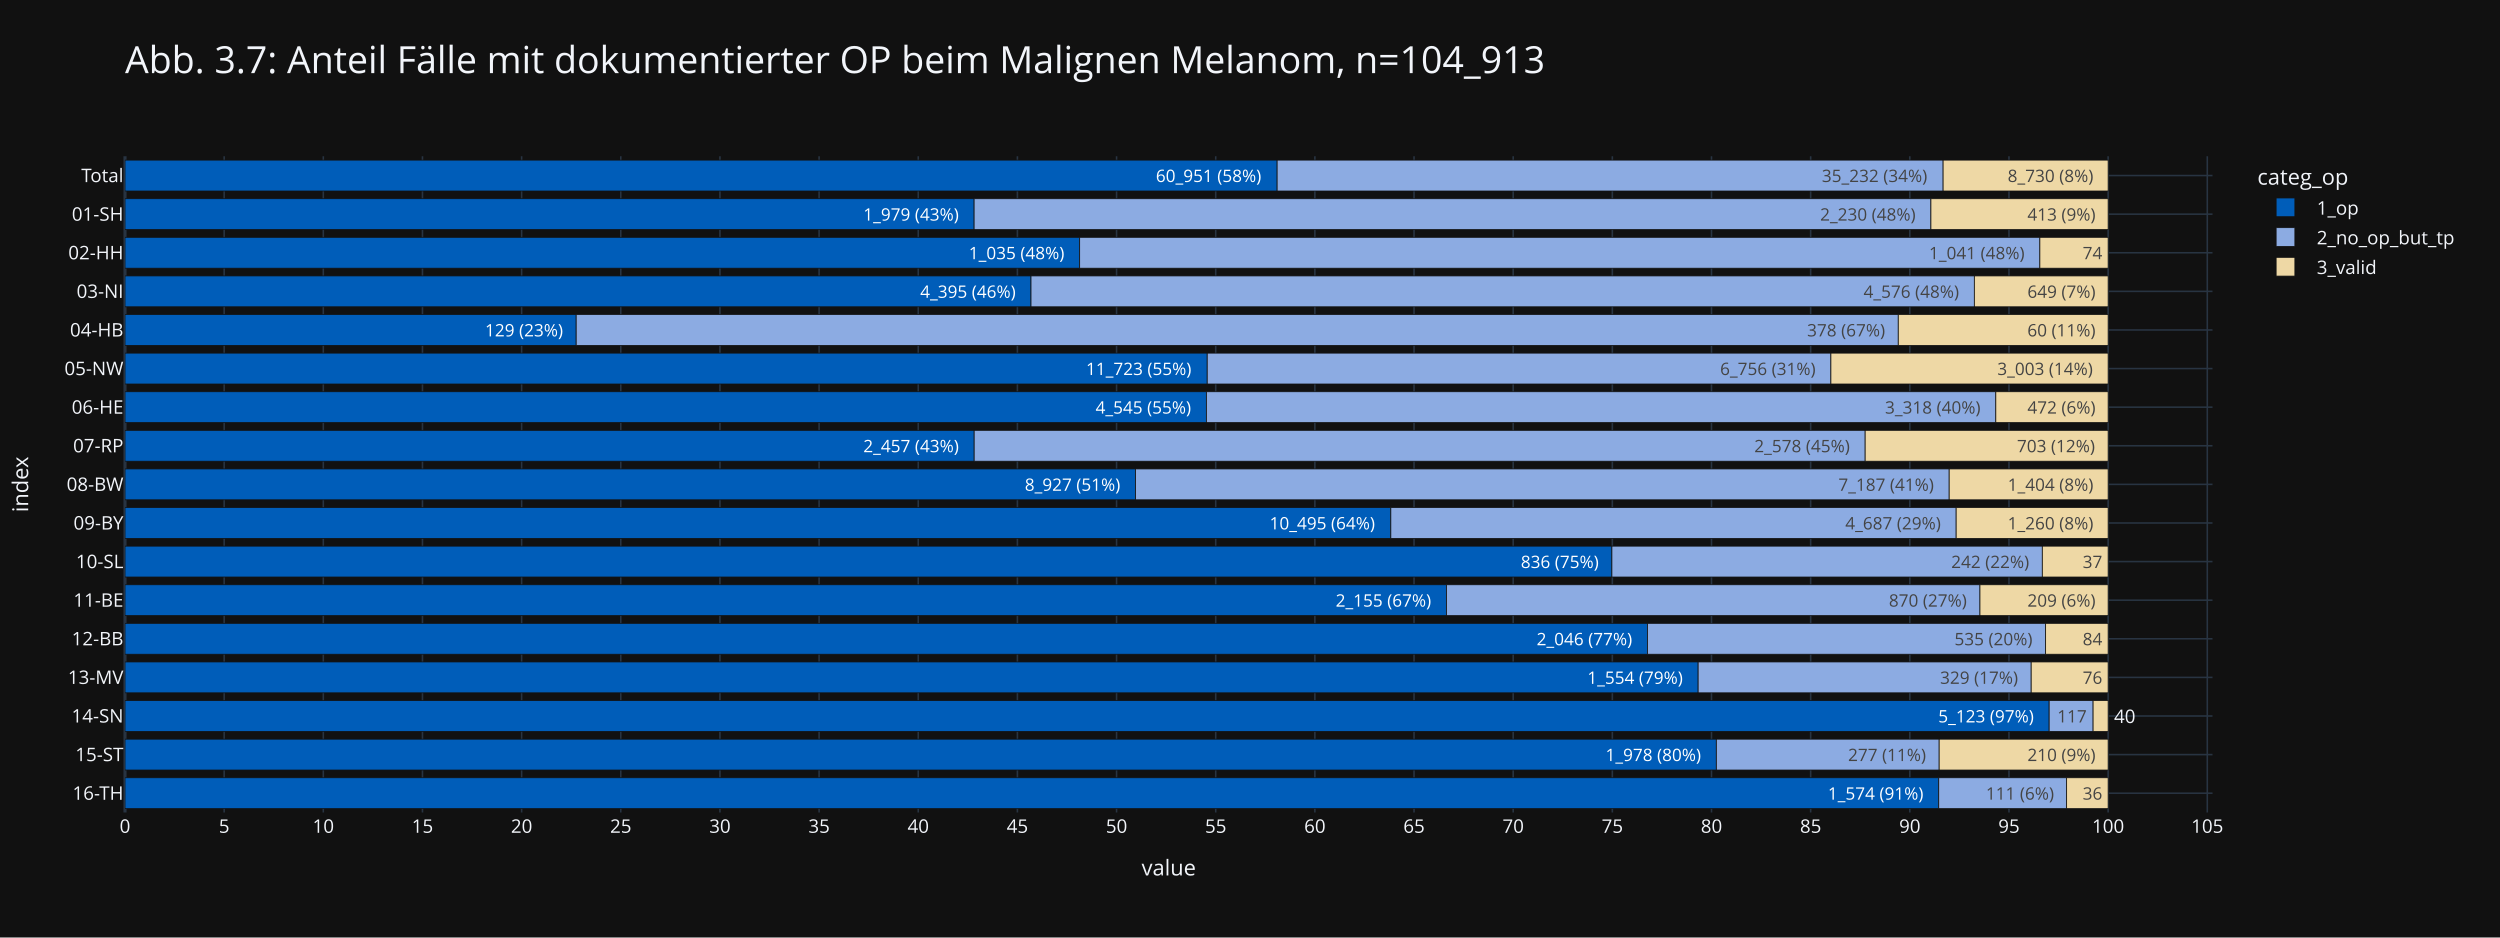
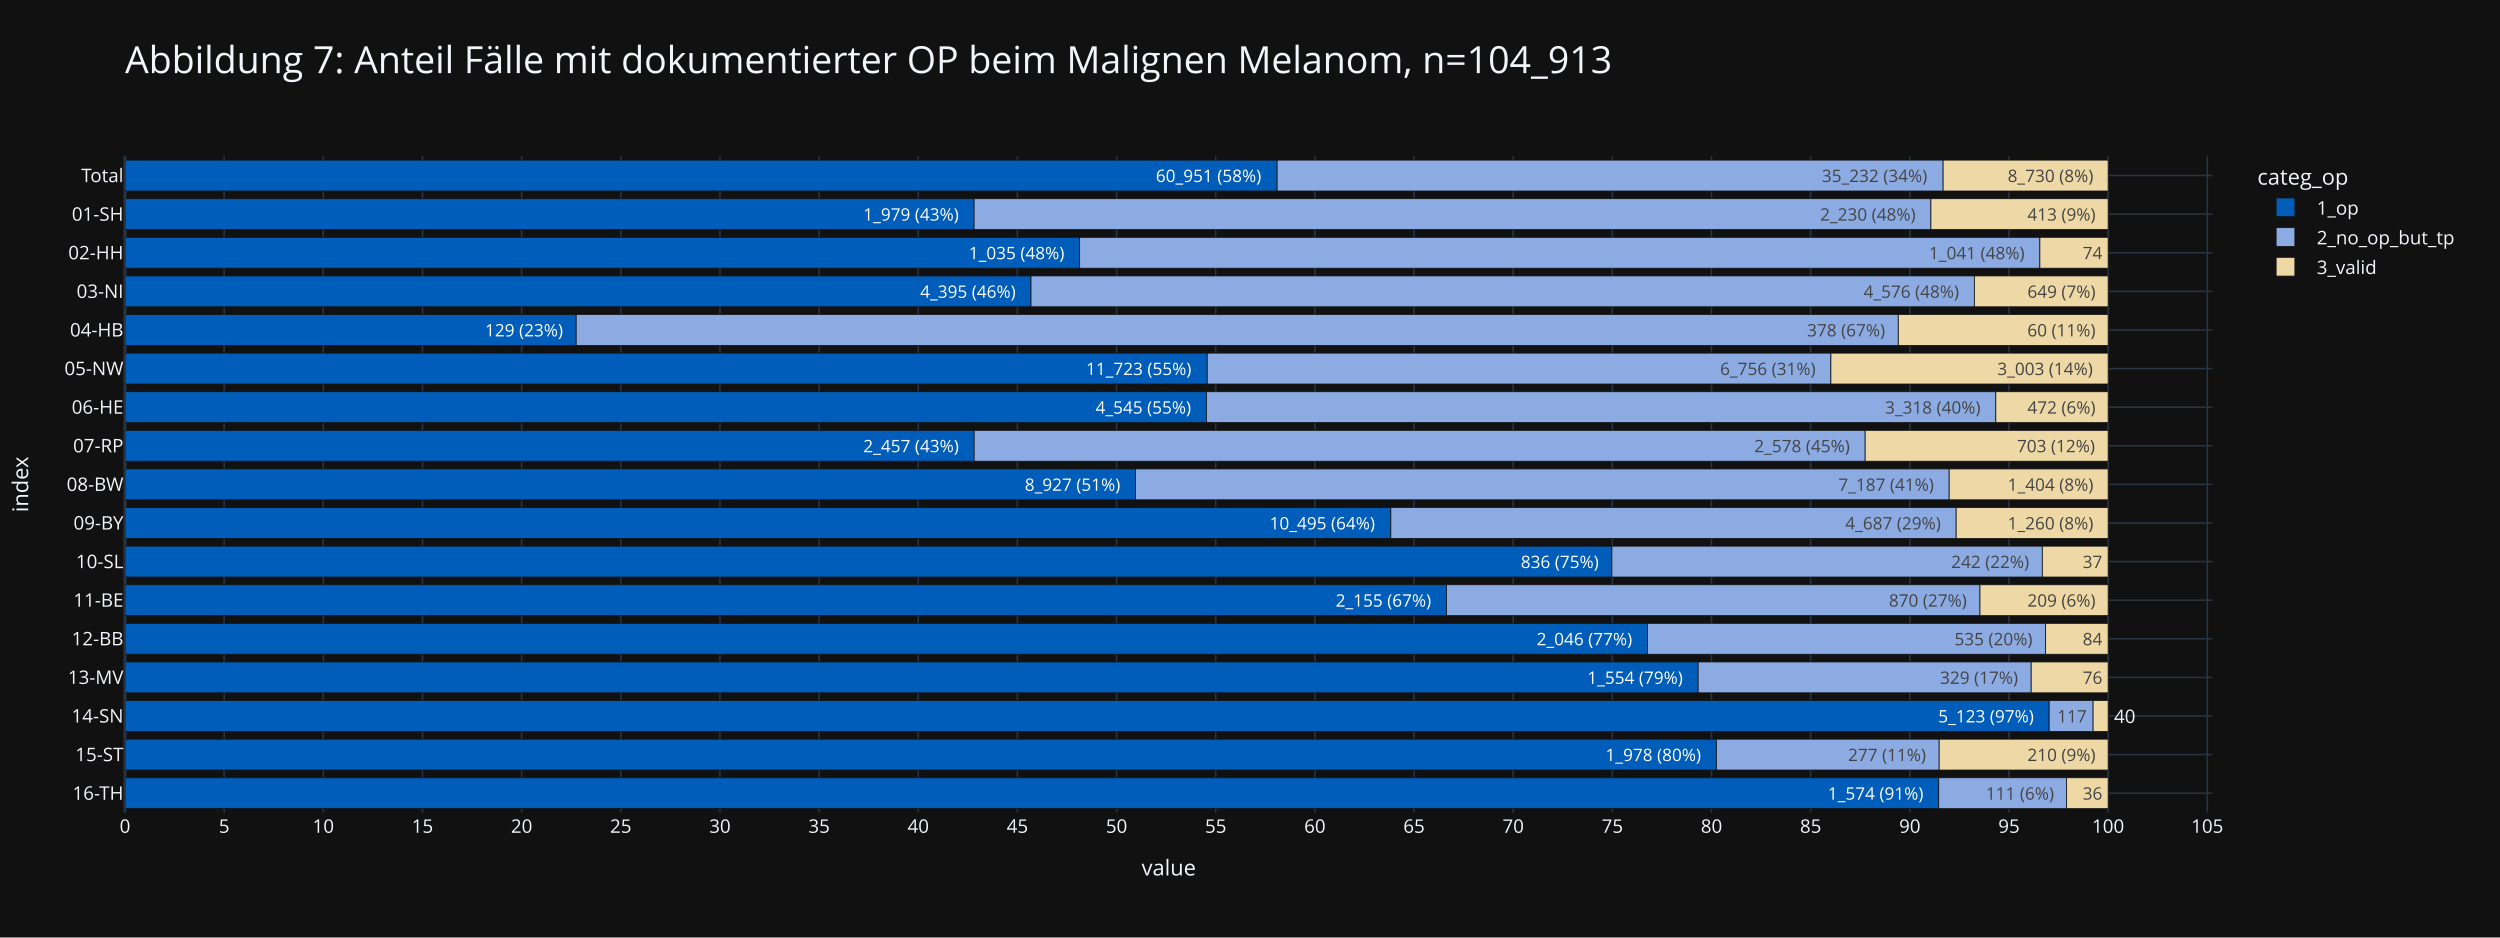
<svg xmlns="http://www.w3.org/2000/svg" class="main-svg" width="1600" height="600" style="" viewBox="0 0 1600 600">
  <rect x="0" y="0" width="1600" height="600" style="fill: rgb(17, 17, 17); fill-opacity: 1;" />
-   <defs id="defs-a1219b">
+   <defs id="defs-f2bc74">
    <g class="clips">
-       <clipPath id="clipa1219bxyplot" class="plotclip">
+       <clipPath id="clipf2bc74xyplot" class="plotclip">
        <rect width="1336" height="420" />
      </clipPath>
-       <clipPath class="axesclip" id="clipa1219bx">
+       <clipPath class="axesclip" id="clipf2bc74x">
        <rect x="80" y="0" width="1336" height="600" />
      </clipPath>
-       <clipPath class="axesclip" id="clipa1219by">
+       <clipPath class="axesclip" id="clipf2bc74y">
        <rect x="0" y="100" width="1600" height="420" />
      </clipPath>
-       <clipPath class="axesclip" id="clipa1219bxy">
+       <clipPath class="axesclip" id="clipf2bc74xy">
        <rect x="80" y="100" width="1336" height="420" />
      </clipPath>
    </g>
    <g class="gradients" />
    <g class="patterns" />
  </defs>
  <g class="bglayer" />
  <g class="layer-below">
    <g class="imagelayer" />
    <g class="shapelayer" />
  </g>
  <g class="cartesianlayer">
    <g class="subplot xy">
      <g class="layer-subplot">
        <g class="shapelayer" />
        <g class="imagelayer" />
      </g>
      <g class="minor-gridlayer">
        <g class="x" />
        <g class="y" />
      </g>
      <g class="gridlayer">
        <g class="x">
          <path class="xgrid crisp" transform="translate(143.46,0)" d="M0,100v420" style="stroke: rgb(40, 52, 66); stroke-opacity: 1; stroke-width: 1px;" />
          <path class="xgrid crisp" transform="translate(206.92,0)" d="M0,100v420" style="stroke: rgb(40, 52, 66); stroke-opacity: 1; stroke-width: 1px;" />
          <path class="xgrid crisp" transform="translate(270.38,0)" d="M0,100v420" style="stroke: rgb(40, 52, 66); stroke-opacity: 1; stroke-width: 1px;" />
          <path class="xgrid crisp" transform="translate(333.84,0)" d="M0,100v420" style="stroke: rgb(40, 52, 66); stroke-opacity: 1; stroke-width: 1px;" />
          <path class="xgrid crisp" transform="translate(397.3,0)" d="M0,100v420" style="stroke: rgb(40, 52, 66); stroke-opacity: 1; stroke-width: 1px;" />
          <path class="xgrid crisp" transform="translate(460.76,0)" d="M0,100v420" style="stroke: rgb(40, 52, 66); stroke-opacity: 1; stroke-width: 1px;" />
          <path class="xgrid crisp" transform="translate(524.22,0)" d="M0,100v420" style="stroke: rgb(40, 52, 66); stroke-opacity: 1; stroke-width: 1px;" />
          <path class="xgrid crisp" transform="translate(587.68,0)" d="M0,100v420" style="stroke: rgb(40, 52, 66); stroke-opacity: 1; stroke-width: 1px;" />
          <path class="xgrid crisp" transform="translate(651.14,0)" d="M0,100v420" style="stroke: rgb(40, 52, 66); stroke-opacity: 1; stroke-width: 1px;" />
          <path class="xgrid crisp" transform="translate(714.6,0)" d="M0,100v420" style="stroke: rgb(40, 52, 66); stroke-opacity: 1; stroke-width: 1px;" />
          <path class="xgrid crisp" transform="translate(778.06,0)" d="M0,100v420" style="stroke: rgb(40, 52, 66); stroke-opacity: 1; stroke-width: 1px;" />
          <path class="xgrid crisp" transform="translate(841.52,0)" d="M0,100v420" style="stroke: rgb(40, 52, 66); stroke-opacity: 1; stroke-width: 1px;" />
          <path class="xgrid crisp" transform="translate(904.98,0)" d="M0,100v420" style="stroke: rgb(40, 52, 66); stroke-opacity: 1; stroke-width: 1px;" />
          <path class="xgrid crisp" transform="translate(968.44,0)" d="M0,100v420" style="stroke: rgb(40, 52, 66); stroke-opacity: 1; stroke-width: 1px;" />
          <path class="xgrid crisp" transform="translate(1031.9,0)" d="M0,100v420" style="stroke: rgb(40, 52, 66); stroke-opacity: 1; stroke-width: 1px;" />
          <path class="xgrid crisp" transform="translate(1095.36,0)" d="M0,100v420" style="stroke: rgb(40, 52, 66); stroke-opacity: 1; stroke-width: 1px;" />
          <path class="xgrid crisp" transform="translate(1158.82,0)" d="M0,100v420" style="stroke: rgb(40, 52, 66); stroke-opacity: 1; stroke-width: 1px;" />
          <path class="xgrid crisp" transform="translate(1222.28,0)" d="M0,100v420" style="stroke: rgb(40, 52, 66); stroke-opacity: 1; stroke-width: 1px;" />
          <path class="xgrid crisp" transform="translate(1285.74,0)" d="M0,100v420" style="stroke: rgb(40, 52, 66); stroke-opacity: 1; stroke-width: 1px;" />
          <path class="xgrid crisp" transform="translate(1349.2,0)" d="M0,100v420" style="stroke: rgb(40, 52, 66); stroke-opacity: 1; stroke-width: 1px;" />
          <path class="xgrid crisp" transform="translate(1412.66,0)" d="M0,100v420" style="stroke: rgb(40, 52, 66); stroke-opacity: 1; stroke-width: 1px;" />
        </g>
        <g class="y">
          <path class="ygrid crisp" transform="translate(0,507.65)" d="M80,0h1336" style="stroke: rgb(40, 52, 66); stroke-opacity: 1; stroke-width: 1px;" />
          <path class="ygrid crisp" transform="translate(0,482.94)" d="M80,0h1336" style="stroke: rgb(40, 52, 66); stroke-opacity: 1; stroke-width: 1px;" />
          <path class="ygrid crisp" transform="translate(0,458.24)" d="M80,0h1336" style="stroke: rgb(40, 52, 66); stroke-opacity: 1; stroke-width: 1px;" />
          <path class="ygrid crisp" transform="translate(0,433.53)" d="M80,0h1336" style="stroke: rgb(40, 52, 66); stroke-opacity: 1; stroke-width: 1px;" />
          <path class="ygrid crisp" transform="translate(0,408.82)" d="M80,0h1336" style="stroke: rgb(40, 52, 66); stroke-opacity: 1; stroke-width: 1px;" />
          <path class="ygrid crisp" transform="translate(0,384.12)" d="M80,0h1336" style="stroke: rgb(40, 52, 66); stroke-opacity: 1; stroke-width: 1px;" />
          <path class="ygrid crisp" transform="translate(0,359.41)" d="M80,0h1336" style="stroke: rgb(40, 52, 66); stroke-opacity: 1; stroke-width: 1px;" />
          <path class="ygrid crisp" transform="translate(0,334.71)" d="M80,0h1336" style="stroke: rgb(40, 52, 66); stroke-opacity: 1; stroke-width: 1px;" />
          <path class="ygrid crisp" transform="translate(0,310)" d="M80,0h1336" style="stroke: rgb(40, 52, 66); stroke-opacity: 1; stroke-width: 1px;" />
          <path class="ygrid crisp" transform="translate(0,285.29)" d="M80,0h1336" style="stroke: rgb(40, 52, 66); stroke-opacity: 1; stroke-width: 1px;" />
          <path class="ygrid crisp" transform="translate(0,260.59)" d="M80,0h1336" style="stroke: rgb(40, 52, 66); stroke-opacity: 1; stroke-width: 1px;" />
          <path class="ygrid crisp" transform="translate(0,235.88)" d="M80,0h1336" style="stroke: rgb(40, 52, 66); stroke-opacity: 1; stroke-width: 1px;" />
          <path class="ygrid crisp" transform="translate(0,211.18)" d="M80,0h1336" style="stroke: rgb(40, 52, 66); stroke-opacity: 1; stroke-width: 1px;" />
          <path class="ygrid crisp" transform="translate(0,186.47)" d="M80,0h1336" style="stroke: rgb(40, 52, 66); stroke-opacity: 1; stroke-width: 1px;" />
          <path class="ygrid crisp" transform="translate(0,161.76)" d="M80,0h1336" style="stroke: rgb(40, 52, 66); stroke-opacity: 1; stroke-width: 1px;" />
          <path class="ygrid crisp" transform="translate(0,137.06)" d="M80,0h1336" style="stroke: rgb(40, 52, 66); stroke-opacity: 1; stroke-width: 1px;" />
          <path class="ygrid crisp" transform="translate(0,112.35)" d="M80,0h1336" style="stroke: rgb(40, 52, 66); stroke-opacity: 1; stroke-width: 1px;" />
        </g>
      </g>
      <g class="zerolinelayer">
        <path class="xzl zl crisp" transform="translate(80,0)" d="M0,100v420" style="stroke: rgb(40, 52, 66); stroke-opacity: 1; stroke-width: 2px;" />
      </g>
      <g class="layer-between">
        <g class="shapelayer" />
        <g class="imagelayer" />
      </g>
      <path class="xlines-below" />
      <path class="ylines-below" />
      <g class="overlines-below" />
      <g class="xaxislayer-below" />
      <g class="yaxislayer-below" />
      <g class="overaxes-below" />
      <g class="overplot">
-         <g class="xy" transform="translate(80,100)" clip-path="url(#clipa1219bxyplot)">
+         <g class="xy" transform="translate(80,100)" clip-path="url(#clipf2bc74xyplot)">
          <g class="barlayer mlayer">
            <g class="trace bars" style="opacity: 1;">
              <g class="points">
                <g class="point">
                  <path d="M0,22.24V2.47H737.36V22.24Z" style="vector-effect: none; opacity: 1; stroke-width: 0.5px; fill: rgb(0, 93, 185); fill-opacity: 1; stroke: rgb(17, 17, 17); stroke-opacity: 1;" />
                  <text class="bartext bartext-inside" text-anchor="middle" data-notex="1" x="0" y="0" style="font-family: 'Open Sans', verdana, arial, sans-serif; font-size: 12px; fill: rgb(255, 255, 255); fill-opacity: 1; white-space: pre;" transform="translate(693.4803,16.486)scale(0.918)">60_951 (58%)</text>
                </g>
                <g class="point">
                  <path d="M0,46.94V27.18H543.43V46.94Z" style="vector-effect: none; opacity: 1; stroke-width: 0.5px; fill: rgb(0, 93, 185); fill-opacity: 1; stroke: rgb(17, 17, 17); stroke-opacity: 1;" />
                  <text class="bartext bartext-inside" text-anchor="middle" data-notex="1" x="0" y="0" style="font-family: 'Open Sans', verdana, arial, sans-serif; font-size: 12px; fill: rgb(255, 255, 255); fill-opacity: 1; white-space: pre;" transform="translate(503.0773,41.188)scale(0.9173333)">1_979 (43%)</text>
                </g>
                <g class="point">
                  <path d="M0,71.65V51.88H610.99V71.65Z" style="vector-effect: none; opacity: 1; stroke-width: 0.5px; fill: rgb(0, 93, 185); fill-opacity: 1; stroke: rgb(17, 17, 17); stroke-opacity: 1;" />
                  <text class="bartext bartext-inside" text-anchor="middle" data-notex="1" x="0" y="0" style="font-family: 'Open Sans', verdana, arial, sans-serif; font-size: 12px; fill: rgb(255, 255, 255); fill-opacity: 1; white-space: pre;" transform="translate(570.6102,65.896)scale(0.918)">1_035 (48%)</text>
                </g>
                <g class="point">
                  <path d="M0,96.35V76.59H579.85V96.35Z" style="vector-effect: none; opacity: 1; stroke-width: 0.5px; fill: rgb(0, 93, 185); fill-opacity: 1; stroke: rgb(17, 17, 17); stroke-opacity: 1;" />
                  <text class="bartext bartext-inside" text-anchor="middle" data-notex="1" x="0" y="0" style="font-family: 'Open Sans', verdana, arial, sans-serif; font-size: 12px; fill: rgb(255, 255, 255); fill-opacity: 1; white-space: pre;" transform="translate(539.4973,90.598)scale(0.9173333)">4_395 (46%)</text>
                </g>
                <g class="point">
                  <path d="M0,121.06V101.29H288.76V121.06Z" style="vector-effect: none; opacity: 1; stroke-width: 0.5px; fill: rgb(0, 93, 185); fill-opacity: 1; stroke: rgb(17, 17, 17); stroke-opacity: 1;" />
                  <text class="bartext bartext-inside" text-anchor="middle" data-notex="1" x="0" y="0" style="font-family: 'Open Sans', verdana, arial, sans-serif; font-size: 12px; fill: rgb(255, 255, 255); fill-opacity: 1; white-space: pre;" transform="translate(255.3799,115.306)scale(0.918)">129 (23%)</text>
                </g>
                <g class="point">
                  <path d="M0,145.76V126H692.62V145.76Z" style="vector-effect: none; opacity: 1; stroke-width: 0.5px; fill: rgb(0, 93, 185); fill-opacity: 1; stroke: rgb(17, 17, 17); stroke-opacity: 1;" />
                  <text class="bartext bartext-inside" text-anchor="middle" data-notex="1" x="0" y="0" style="font-family: 'Open Sans', verdana, arial, sans-serif; font-size: 12px; fill: rgb(255, 255, 255); fill-opacity: 1; white-space: pre;" transform="translate(648.77,140.008)scale(0.9173333)">11_723 (55%)</text>
                </g>
                <g class="point">
                  <path d="M0,170.47V150.71H692.08V170.47Z" style="vector-effect: none; opacity: 1; stroke-width: 0.5px; fill: rgb(0, 93, 185); fill-opacity: 1; stroke: rgb(17, 17, 17); stroke-opacity: 1;" />
                  <text class="bartext bartext-inside" text-anchor="middle" data-notex="1" x="0" y="0" style="font-family: 'Open Sans', verdana, arial, sans-serif; font-size: 12px; fill: rgb(255, 255, 255); fill-opacity: 1; white-space: pre;" transform="translate(651.7273,164.718)scale(0.9173333)">4_545 (55%)</text>
                </g>
                <g class="point">
                  <path d="M0,195.18V175.41H543.47V195.18Z" style="vector-effect: none; opacity: 1; stroke-width: 0.5px; fill: rgb(0, 93, 185); fill-opacity: 1; stroke: rgb(17, 17, 17); stroke-opacity: 1;" />
                  <text class="bartext bartext-inside" text-anchor="middle" data-notex="1" x="0" y="0" style="font-family: 'Open Sans', verdana, arial, sans-serif; font-size: 12px; fill: rgb(255, 255, 255); fill-opacity: 1; white-space: pre;" transform="translate(503.0902,189.426)scale(0.918)">2_457 (43%)</text>
                </g>
                <g class="point">
                  <path d="M0,219.88V200.12H646.77V219.88Z" style="vector-effect: none; opacity: 1; stroke-width: 0.5px; fill: rgb(0, 93, 185); fill-opacity: 1; stroke: rgb(17, 17, 17); stroke-opacity: 1;" />
                  <text class="bartext bartext-inside" text-anchor="middle" data-notex="1" x="0" y="0" style="font-family: 'Open Sans', verdana, arial, sans-serif; font-size: 12px; fill: rgb(255, 255, 255); fill-opacity: 1; white-space: pre;" transform="translate(606.4173,214.128)scale(0.9173333)">8_927 (51%)</text>
                </g>
                <g class="point">
                  <path d="M0,244.59V224.82H810.14V244.59Z" style="vector-effect: none; opacity: 1; stroke-width: 0.5px; fill: rgb(0, 93, 185); fill-opacity: 1; stroke: rgb(17, 17, 17); stroke-opacity: 1;" />
                  <text class="bartext bartext-inside" text-anchor="middle" data-notex="1" x="0" y="0" style="font-family: 'Open Sans', verdana, arial, sans-serif; font-size: 12px; fill: rgb(255, 255, 255); fill-opacity: 1; white-space: pre;" transform="translate(766.2603,238.836)scale(0.918)">10_495 (64%)</text>
                </g>
                <g class="point">
                  <path d="M0,269.29V249.53H951.62V269.29Z" style="vector-effect: none; opacity: 1; stroke-width: 0.5px; fill: rgb(0, 93, 185); fill-opacity: 1; stroke: rgb(17, 17, 17); stroke-opacity: 1;" />
                  <text class="bartext bartext-inside" text-anchor="middle" data-notex="1" x="0" y="0" style="font-family: 'Open Sans', verdana, arial, sans-serif; font-size: 12px; fill: rgb(255, 255, 255); fill-opacity: 1; white-space: pre;" transform="translate(918.262,263.538)scale(0.9173333)">836 (75%)</text>
                </g>
                <g class="point">
                  <path d="M0,294V274.24H845.74V294Z" style="vector-effect: none; opacity: 1; stroke-width: 0.5px; fill: rgb(0, 93, 185); fill-opacity: 1; stroke: rgb(17, 17, 17); stroke-opacity: 1;" />
                  <text class="bartext bartext-inside" text-anchor="middle" data-notex="1" x="0" y="0" style="font-family: 'Open Sans', verdana, arial, sans-serif; font-size: 12px; fill: rgb(255, 255, 255); fill-opacity: 1; white-space: pre;" transform="translate(805.3873,288.248)scale(0.9173333)">2_155 (67%)</text>
                </g>
                <g class="point">
                  <path d="M0,318.71V298.94H974.4V318.71Z" style="vector-effect: none; opacity: 1; stroke-width: 0.5px; fill: rgb(0, 93, 185); fill-opacity: 1; stroke: rgb(17, 17, 17); stroke-opacity: 1;" />
                  <text class="bartext bartext-inside" text-anchor="middle" data-notex="1" x="0" y="0" style="font-family: 'Open Sans', verdana, arial, sans-serif; font-size: 12px; fill: rgb(255, 255, 255); fill-opacity: 1; white-space: pre;" transform="translate(934.0202,312.956)scale(0.918)">2_046 (77%)</text>
                </g>
                <g class="point">
                  <path d="M0,343.41V323.65H1006.81V343.41Z" style="vector-effect: none; opacity: 1; stroke-width: 0.5px; fill: rgb(0, 93, 185); fill-opacity: 1; stroke: rgb(17, 17, 17); stroke-opacity: 1;" />
                  <text class="bartext bartext-inside" text-anchor="middle" data-notex="1" x="0" y="0" style="font-family: 'Open Sans', verdana, arial, sans-serif; font-size: 12px; fill: rgb(255, 255, 255); fill-opacity: 1; white-space: pre;" transform="translate(966.4573,337.658)scale(0.9173333)">1_554 (79%)</text>
                </g>
                <g class="point">
                  <path d="M0,368.12V348.35H1231.46V368.12Z" style="vector-effect: none; opacity: 1; stroke-width: 0.5px; fill: rgb(0, 93, 185); fill-opacity: 1; stroke: rgb(17, 17, 17); stroke-opacity: 1;" />
                  <text class="bartext bartext-inside" text-anchor="middle" data-notex="1" x="0" y="0" style="font-family: 'Open Sans', verdana, arial, sans-serif; font-size: 12px; fill: rgb(255, 255, 255); fill-opacity: 1; white-space: pre;" transform="translate(1191.08,362.366)scale(0.918)">5_123 (97%)</text>
                </g>
                <g class="point">
                  <path d="M0,392.82V373.06H1018.45V392.82Z" style="vector-effect: none; opacity: 1; stroke-width: 0.5px; fill: rgb(0, 93, 185); fill-opacity: 1; stroke: rgb(17, 17, 17); stroke-opacity: 1;" />
                  <text class="bartext bartext-inside" text-anchor="middle" data-notex="1" x="0" y="0" style="font-family: 'Open Sans', verdana, arial, sans-serif; font-size: 12px; fill: rgb(255, 255, 255); fill-opacity: 1; white-space: pre;" transform="translate(978.0973,387.068)scale(0.9173333)">1_978 (80%)</text>
                </g>
                <g class="point">
                  <path d="M0,417.53V397.76H1160.79V417.53Z" style="vector-effect: none; opacity: 1; stroke-width: 0.5px; fill: rgb(0, 93, 185); fill-opacity: 1; stroke: rgb(17, 17, 17); stroke-opacity: 1;" />
                  <text class="bartext bartext-inside" text-anchor="middle" data-notex="1" x="0" y="0" style="font-family: 'Open Sans', verdana, arial, sans-serif; font-size: 12px; fill: rgb(255, 255, 255); fill-opacity: 1; white-space: pre;" transform="translate(1120.41,411.776)scale(0.918)">1_574 (91%)</text>
                </g>
              </g>
            </g>
            <g class="trace bars" style="opacity: 1;">
              <g class="points">
                <g class="point">
                  <path d="M737.36,22.24V2.47H1163.59V22.24Z" style="vector-effect: none; opacity: 1; stroke-width: 0.5px; fill: rgb(140, 171, 226); fill-opacity: 1; stroke: rgb(17, 17, 17); stroke-opacity: 1;" />
                  <text class="bartext bartext-inside" text-anchor="middle" data-notex="1" x="0" y="0" style="font-family: 'Open Sans', verdana, arial, sans-serif; font-size: 12px; fill: rgb(68, 68, 68); fill-opacity: 1; white-space: pre;" transform="translate(1119.71,16.486)scale(0.918)">35_232 (34%)</text>
                </g>
                <g class="point">
                  <path d="M543.43,46.94V27.18H1155.79V46.94Z" style="vector-effect: none; opacity: 1; stroke-width: 0.5px; fill: rgb(140, 171, 226); fill-opacity: 1; stroke: rgb(17, 17, 17); stroke-opacity: 1;" />
                  <text class="bartext bartext-inside" text-anchor="middle" data-notex="1" x="0" y="0" style="font-family: 'Open Sans', verdana, arial, sans-serif; font-size: 12px; fill: rgb(68, 68, 68); fill-opacity: 1; white-space: pre;" transform="translate(1115.437,41.188)scale(0.9173333)">2_230 (48%)</text>
                </g>
                <g class="point">
                  <path d="M610.99,71.65V51.88H1225.52V71.65Z" style="vector-effect: none; opacity: 1; stroke-width: 0.5px; fill: rgb(140, 171, 226); fill-opacity: 1; stroke: rgb(17, 17, 17); stroke-opacity: 1;" />
                  <text class="bartext bartext-inside" text-anchor="middle" data-notex="1" x="0" y="0" style="font-family: 'Open Sans', verdana, arial, sans-serif; font-size: 12px; fill: rgb(68, 68, 68); fill-opacity: 1; white-space: pre;" transform="translate(1185.14,65.896)scale(0.918)">1_041 (48%)</text>
                </g>
                <g class="point">
                  <path d="M579.85,96.35V76.59H1183.58V96.35Z" style="vector-effect: none; opacity: 1; stroke-width: 0.5px; fill: rgb(140, 171, 226); fill-opacity: 1; stroke: rgb(17, 17, 17); stroke-opacity: 1;" />
                  <text class="bartext bartext-inside" text-anchor="middle" data-notex="1" x="0" y="0" style="font-family: 'Open Sans', verdana, arial, sans-serif; font-size: 12px; fill: rgb(68, 68, 68); fill-opacity: 1; white-space: pre;" transform="translate(1143.227,90.598)scale(0.9173333)">4_576 (48%)</text>
                </g>
                <g class="point">
                  <path d="M288.76,121.06V101.29H1134.89V121.06Z" style="vector-effect: none; opacity: 1; stroke-width: 0.5px; fill: rgb(140, 171, 226); fill-opacity: 1; stroke: rgb(17, 17, 17); stroke-opacity: 1;" />
                  <text class="bartext bartext-inside" text-anchor="middle" data-notex="1" x="0" y="0" style="font-family: 'Open Sans', verdana, arial, sans-serif; font-size: 12px; fill: rgb(68, 68, 68); fill-opacity: 1; white-space: pre;" transform="translate(1101.51,115.306)scale(0.918)">378 (67%)</text>
                </g>
                <g class="point">
                  <path d="M692.62,145.76V126H1091.78V145.76Z" style="vector-effect: none; opacity: 1; stroke-width: 0.5px; fill: rgb(140, 171, 226); fill-opacity: 1; stroke: rgb(17, 17, 17); stroke-opacity: 1;" />
                  <text class="bartext bartext-inside" text-anchor="middle" data-notex="1" x="0" y="0" style="font-family: 'Open Sans', verdana, arial, sans-serif; font-size: 12px; fill: rgb(68, 68, 68); fill-opacity: 1; white-space: pre;" transform="translate(1051.427,140.008)scale(0.9173333)">6_756 (31%)</text>
                </g>
                <g class="point">
                  <path d="M692.08,170.47V150.71H1197.33V170.47Z" style="vector-effect: none; opacity: 1; stroke-width: 0.5px; fill: rgb(140, 171, 226); fill-opacity: 1; stroke: rgb(17, 17, 17); stroke-opacity: 1;" />
                  <text class="bartext bartext-inside" text-anchor="middle" data-notex="1" x="0" y="0" style="font-family: 'Open Sans', verdana, arial, sans-serif; font-size: 12px; fill: rgb(68, 68, 68); fill-opacity: 1; white-space: pre;" transform="translate(1156.977,164.718)scale(0.9173333)">3_318 (40%)</text>
                </g>
                <g class="point">
                  <path d="M543.47,195.18V175.41H1113.7V195.18Z" style="vector-effect: none; opacity: 1; stroke-width: 0.5px; fill: rgb(140, 171, 226); fill-opacity: 1; stroke: rgb(17, 17, 17); stroke-opacity: 1;" />
                  <text class="bartext bartext-inside" text-anchor="middle" data-notex="1" x="0" y="0" style="font-family: 'Open Sans', verdana, arial, sans-serif; font-size: 12px; fill: rgb(68, 68, 68); fill-opacity: 1; white-space: pre;" transform="translate(1073.32,189.426)scale(0.918)">2_578 (45%)</text>
                </g>
                <g class="point">
                  <path d="M646.77,219.88V200.12H1167.48V219.88Z" style="vector-effect: none; opacity: 1; stroke-width: 0.5px; fill: rgb(140, 171, 226); fill-opacity: 1; stroke: rgb(17, 17, 17); stroke-opacity: 1;" />
                  <text class="bartext bartext-inside" text-anchor="middle" data-notex="1" x="0" y="0" style="font-family: 'Open Sans', verdana, arial, sans-serif; font-size: 12px; fill: rgb(68, 68, 68); fill-opacity: 1; white-space: pre;" transform="translate(1127.127,214.128)scale(0.9173333)">7_187 (41%)</text>
                </g>
                <g class="point">
                  <path d="M810.14,244.59V224.82H1171.94V244.59Z" style="vector-effect: none; opacity: 1; stroke-width: 0.5px; fill: rgb(140, 171, 226); fill-opacity: 1; stroke: rgb(17, 17, 17); stroke-opacity: 1;" />
                  <text class="bartext bartext-inside" text-anchor="middle" data-notex="1" x="0" y="0" style="font-family: 'Open Sans', verdana, arial, sans-serif; font-size: 12px; fill: rgb(68, 68, 68); fill-opacity: 1; white-space: pre;" transform="translate(1131.56,238.836)scale(0.918)">4_687 (29%)</text>
                </g>
                <g class="point">
                  <path d="M951.62,269.29V249.53H1227.08V269.29Z" style="vector-effect: none; opacity: 1; stroke-width: 0.5px; fill: rgb(140, 171, 226); fill-opacity: 1; stroke: rgb(17, 17, 17); stroke-opacity: 1;" />
                  <text class="bartext bartext-inside" text-anchor="middle" data-notex="1" x="0" y="0" style="font-family: 'Open Sans', verdana, arial, sans-serif; font-size: 12px; fill: rgb(68, 68, 68); fill-opacity: 1; white-space: pre;" transform="translate(1193.722,263.538)scale(0.9173333)">242 (22%)</text>
                </g>
                <g class="point">
                  <path d="M845.74,294V274.24H1187.18V294Z" style="vector-effect: none; opacity: 1; stroke-width: 0.5px; fill: rgb(140, 171, 226); fill-opacity: 1; stroke: rgb(17, 17, 17); stroke-opacity: 1;" />
                  <text class="bartext bartext-inside" text-anchor="middle" data-notex="1" x="0" y="0" style="font-family: 'Open Sans', verdana, arial, sans-serif; font-size: 12px; fill: rgb(68, 68, 68); fill-opacity: 1; white-space: pre;" transform="translate(1153.822,288.248)scale(0.9173333)">870 (27%)</text>
                </g>
                <g class="point">
                  <path d="M974.4,318.71V298.94H1229.2V318.71Z" style="vector-effect: none; opacity: 1; stroke-width: 0.5px; fill: rgb(140, 171, 226); fill-opacity: 1; stroke: rgb(17, 17, 17); stroke-opacity: 1;" />
                  <text class="bartext bartext-inside" text-anchor="middle" data-notex="1" x="0" y="0" style="font-family: 'Open Sans', verdana, arial, sans-serif; font-size: 12px; fill: rgb(68, 68, 68); fill-opacity: 1; white-space: pre;" transform="translate(1195.82,312.956)scale(0.918)">535 (20%)</text>
                </g>
                <g class="point">
                  <path d="M1006.81,343.41V323.65H1219.96V343.41Z" style="vector-effect: none; opacity: 1; stroke-width: 0.5px; fill: rgb(140, 171, 226); fill-opacity: 1; stroke: rgb(17, 17, 17); stroke-opacity: 1;" />
                  <text class="bartext bartext-inside" text-anchor="middle" data-notex="1" x="0" y="0" style="font-family: 'Open Sans', verdana, arial, sans-serif; font-size: 12px; fill: rgb(68, 68, 68); fill-opacity: 1; white-space: pre;" transform="translate(1186.602,337.658)scale(0.9173333)">329 (17%)</text>
                </g>
                <g class="point">
                  <path d="M1231.46,368.12V348.35H1259.58V368.12Z" style="vector-effect: none; opacity: 1; stroke-width: 0.5px; fill: rgb(140, 171, 226); fill-opacity: 1; stroke: rgb(17, 17, 17); stroke-opacity: 1;" />
                  <text class="bartext bartext-inside" text-anchor="middle" data-notex="1" x="0" y="0" style="font-family: 'Open Sans', verdana, arial, sans-serif; font-size: 12px; fill: rgb(68, 68, 68); fill-opacity: 1; white-space: pre;" transform="translate(1246.073,362.366)scale(0.918)">117</text>
                </g>
                <g class="point">
                  <path d="M1018.45,392.82V373.06H1161.07V392.82Z" style="vector-effect: none; opacity: 1; stroke-width: 0.5px; fill: rgb(140, 171, 226); fill-opacity: 1; stroke: rgb(17, 17, 17); stroke-opacity: 1;" />
                  <text class="bartext bartext-inside" text-anchor="middle" data-notex="1" x="0" y="0" style="font-family: 'Open Sans', verdana, arial, sans-serif; font-size: 12px; fill: rgb(68, 68, 68); fill-opacity: 1; white-space: pre;" transform="translate(1127.712,387.068)scale(0.9173333)">277 (11%)</text>
                </g>
                <g class="point">
                  <path d="M1160.79,417.53V397.76H1242.65V417.53Z" style="vector-effect: none; opacity: 1; stroke-width: 0.5px; fill: rgb(140, 171, 226); fill-opacity: 1; stroke: rgb(17, 17, 17); stroke-opacity: 1;" />
                  <text class="bartext bartext-inside" text-anchor="middle" data-notex="1" x="0" y="0" style="font-family: 'Open Sans', verdana, arial, sans-serif; font-size: 12px; fill: rgb(68, 68, 68); fill-opacity: 1; white-space: pre;" transform="translate(1212.777,411.776)scale(0.918)">111 (6%)</text>
                </g>
              </g>
            </g>
            <g class="trace bars" style="opacity: 1;">
              <g class="points">
                <g class="point">
                  <path d="M1163.59,22.24V2.47H1269.2V22.24Z" style="vector-effect: none; opacity: 1; stroke-width: 0.5px; fill: rgb(238, 216, 165); fill-opacity: 1; stroke: rgb(17, 17, 17); stroke-opacity: 1;" />
                  <text class="bartext bartext-inside" text-anchor="middle" data-notex="1" x="0" y="0" style="font-family: 'Open Sans', verdana, arial, sans-serif; font-size: 12px; fill: rgb(68, 68, 68); fill-opacity: 1; white-space: pre;" transform="translate(1232.32,16.486)scale(0.918)">8_730 (8%)</text>
                </g>
                <g class="point">
                  <path d="M1155.79,46.94V27.18H1269.2V46.94Z" style="vector-effect: none; opacity: 1; stroke-width: 0.5px; fill: rgb(238, 216, 165); fill-opacity: 1; stroke: rgb(17, 17, 17); stroke-opacity: 1;" />
                  <text class="bartext bartext-inside" text-anchor="middle" data-notex="1" x="0" y="0" style="font-family: 'Open Sans', verdana, arial, sans-serif; font-size: 12px; fill: rgb(68, 68, 68); fill-opacity: 1; white-space: pre;" transform="translate(1239.347,41.188)scale(0.9173333)">413 (9%)</text>
                </g>
                <g class="point">
                  <path d="M1225.52,71.65V51.88H1269.2V71.65Z" style="vector-effect: none; opacity: 1; stroke-width: 0.5px; fill: rgb(238, 216, 165); fill-opacity: 1; stroke: rgb(17, 17, 17); stroke-opacity: 1;" />
                  <text class="bartext bartext-inside" text-anchor="middle" data-notex="1" x="0" y="0" style="font-family: 'Open Sans', verdana, arial, sans-serif; font-size: 12px; fill: rgb(68, 68, 68); fill-opacity: 1; white-space: pre;" transform="translate(1259.193,65.896)scale(0.918)">74</text>
                </g>
                <g class="point">
                  <path d="M1183.58,96.35V76.59H1269.2V96.35Z" style="vector-effect: none; opacity: 1; stroke-width: 0.5px; fill: rgb(238, 216, 165); fill-opacity: 1; stroke: rgb(17, 17, 17); stroke-opacity: 1;" />
                  <text class="bartext bartext-inside" text-anchor="middle" data-notex="1" x="0" y="0" style="font-family: 'Open Sans', verdana, arial, sans-serif; font-size: 12px; fill: rgb(68, 68, 68); fill-opacity: 1; white-space: pre;" transform="translate(1239.347,90.598)scale(0.9173333)">649 (7%)</text>
                </g>
                <g class="point">
                  <path d="M1134.89,121.06V101.29H1269.2V121.06Z" style="vector-effect: none; opacity: 1; stroke-width: 0.5px; fill: rgb(238, 216, 165); fill-opacity: 1; stroke: rgb(17, 17, 17); stroke-opacity: 1;" />
                  <text class="bartext bartext-inside" text-anchor="middle" data-notex="1" x="0" y="0" style="font-family: 'Open Sans', verdana, arial, sans-serif; font-size: 12px; fill: rgb(68, 68, 68); fill-opacity: 1; white-space: pre;" transform="translate(1239.327,115.306)scale(0.918)">60 (11%)</text>
                </g>
                <g class="point">
                  <path d="M1091.78,145.76V126H1269.2V145.76Z" style="vector-effect: none; opacity: 1; stroke-width: 0.5px; fill: rgb(238, 216, 165); fill-opacity: 1; stroke: rgb(17, 17, 17); stroke-opacity: 1;" />
                  <text class="bartext bartext-inside" text-anchor="middle" data-notex="1" x="0" y="0" style="font-family: 'Open Sans', verdana, arial, sans-serif; font-size: 12px; fill: rgb(68, 68, 68); fill-opacity: 1; white-space: pre;" transform="translate(1228.847,140.008)scale(0.9173333)">3_003 (14%)</text>
                </g>
                <g class="point">
                  <path d="M1197.33,170.47V150.71H1269.2V170.47Z" style="vector-effect: none; opacity: 1; stroke-width: 0.5px; fill: rgb(238, 216, 165); fill-opacity: 1; stroke: rgb(17, 17, 17); stroke-opacity: 1;" />
                  <text class="bartext bartext-inside" text-anchor="middle" data-notex="1" x="0" y="0" style="font-family: 'Open Sans', verdana, arial, sans-serif; font-size: 12px; fill: rgb(68, 68, 68); fill-opacity: 1; white-space: pre;" transform="translate(1239.347,164.718)scale(0.9173333)">472 (6%)</text>
                </g>
                <g class="point">
                  <path d="M1113.7,195.18V175.41H1269.2V195.18Z" style="vector-effect: none; opacity: 1; stroke-width: 0.5px; fill: rgb(238, 216, 165); fill-opacity: 1; stroke: rgb(17, 17, 17); stroke-opacity: 1;" />
                  <text class="bartext bartext-inside" text-anchor="middle" data-notex="1" x="0" y="0" style="font-family: 'Open Sans', verdana, arial, sans-serif; font-size: 12px; fill: rgb(68, 68, 68); fill-opacity: 1; white-space: pre;" transform="translate(1235.82,189.426)scale(0.918)">703 (12%)</text>
                </g>
                <g class="point">
                  <path d="M1167.48,219.88V200.12H1269.2V219.88Z" style="vector-effect: none; opacity: 1; stroke-width: 0.5px; fill: rgb(238, 216, 165); fill-opacity: 1; stroke: rgb(17, 17, 17); stroke-opacity: 1;" />
                  <text class="bartext bartext-inside" text-anchor="middle" data-notex="1" x="0" y="0" style="font-family: 'Open Sans', verdana, arial, sans-serif; font-size: 12px; fill: rgb(68, 68, 68); fill-opacity: 1; white-space: pre;" transform="translate(1232.345,214.128)scale(0.9173333)">1_404 (8%)</text>
                </g>
                <g class="point">
                  <path d="M1171.94,244.59V224.82H1269.2V244.59Z" style="vector-effect: none; opacity: 1; stroke-width: 0.5px; fill: rgb(238, 216, 165); fill-opacity: 1; stroke: rgb(17, 17, 17); stroke-opacity: 1;" />
                  <text class="bartext bartext-inside" text-anchor="middle" data-notex="1" x="0" y="0" style="font-family: 'Open Sans', verdana, arial, sans-serif; font-size: 12px; fill: rgb(68, 68, 68); fill-opacity: 1; white-space: pre;" transform="translate(1232.32,238.836)scale(0.918)">1_260 (8%)</text>
                </g>
                <g class="point">
                  <path d="M1227.08,269.29V249.53H1269.2V269.29Z" style="vector-effect: none; opacity: 1; stroke-width: 0.5px; fill: rgb(238, 216, 165); fill-opacity: 1; stroke: rgb(17, 17, 17); stroke-opacity: 1;" />
                  <text class="bartext bartext-inside" text-anchor="middle" data-notex="1" x="0" y="0" style="font-family: 'Open Sans', verdana, arial, sans-serif; font-size: 12px; fill: rgb(68, 68, 68); fill-opacity: 1; white-space: pre;" transform="translate(1259.198,263.538)scale(0.9173333)">37</text>
                </g>
                <g class="point">
                  <path d="M1187.18,294V274.24H1269.2V294Z" style="vector-effect: none; opacity: 1; stroke-width: 0.5px; fill: rgb(238, 216, 165); fill-opacity: 1; stroke: rgb(17, 17, 17); stroke-opacity: 1;" />
                  <text class="bartext bartext-inside" text-anchor="middle" data-notex="1" x="0" y="0" style="font-family: 'Open Sans', verdana, arial, sans-serif; font-size: 12px; fill: rgb(68, 68, 68); fill-opacity: 1; white-space: pre;" transform="translate(1239.347,288.248)scale(0.9173333)">209 (6%)</text>
                </g>
                <g class="point">
                  <path d="M1229.2,318.71V298.94H1269.2V318.71Z" style="vector-effect: none; opacity: 1; stroke-width: 0.5px; fill: rgb(238, 216, 165); fill-opacity: 1; stroke: rgb(17, 17, 17); stroke-opacity: 1;" />
                  <text class="bartext bartext-inside" text-anchor="middle" data-notex="1" x="0" y="0" style="font-family: 'Open Sans', verdana, arial, sans-serif; font-size: 12px; fill: rgb(68, 68, 68); fill-opacity: 1; white-space: pre;" transform="translate(1259.193,312.956)scale(0.918)">84</text>
                </g>
                <g class="point">
                  <path d="M1219.96,343.41V323.65H1269.2V343.41Z" style="vector-effect: none; opacity: 1; stroke-width: 0.5px; fill: rgb(238, 216, 165); fill-opacity: 1; stroke: rgb(17, 17, 17); stroke-opacity: 1;" />
                  <text class="bartext bartext-inside" text-anchor="middle" data-notex="1" x="0" y="0" style="font-family: 'Open Sans', verdana, arial, sans-serif; font-size: 12px; fill: rgb(68, 68, 68); fill-opacity: 1; white-space: pre;" transform="translate(1259.198,337.658)scale(0.9173333)">76</text>
                </g>
                <g class="point">
                  <path d="M1259.58,368.12V348.35H1269.2V368.12Z" style="vector-effect: none; opacity: 1; stroke-width: 0.5px; fill: rgb(238, 216, 165); fill-opacity: 1; stroke: rgb(17, 17, 17); stroke-opacity: 1;" />
                  <text class="bartext bartext-outside" text-anchor="middle" data-notex="1" x="0" y="0" style="font-family: 'Open Sans', verdana, arial, sans-serif; font-size: 12px; fill: rgb(242, 245, 250); fill-opacity: 1; white-space: pre;" transform="translate(1279.833,362.735)">40</text>
                </g>
                <g class="point">
                  <path d="M1161.07,392.82V373.06H1269.2V392.82Z" style="vector-effect: none; opacity: 1; stroke-width: 0.5px; fill: rgb(238, 216, 165); fill-opacity: 1; stroke: rgb(17, 17, 17); stroke-opacity: 1;" />
                  <text class="bartext bartext-inside" text-anchor="middle" data-notex="1" x="0" y="0" style="font-family: 'Open Sans', verdana, arial, sans-serif; font-size: 12px; fill: rgb(68, 68, 68); fill-opacity: 1; white-space: pre;" transform="translate(1239.347,387.068)scale(0.9173333)">210 (9%)</text>
                </g>
                <g class="point">
                  <path d="M1242.65,417.53V397.76H1269.2V417.53Z" style="vector-effect: none; opacity: 1; stroke-width: 0.5px; fill: rgb(238, 216, 165); fill-opacity: 1; stroke: rgb(17, 17, 17); stroke-opacity: 1;" />
                  <text class="bartext bartext-inside" text-anchor="middle" data-notex="1" x="0" y="0" style="font-family: 'Open Sans', verdana, arial, sans-serif; font-size: 12px; fill: rgb(68, 68, 68); fill-opacity: 1; white-space: pre;" transform="translate(1259.193,411.776)scale(0.918)">36</text>
                </g>
              </g>
            </g>
          </g>
        </g>
      </g>
      <g class="zerolinelayer-above" />
      <path class="xlines-above crisp" d="M0,0" style="fill: none;" />
      <path class="ylines-above crisp" d="M0,0" style="fill: none;" />
      <g class="overlines-above" />
      <g class="xaxislayer-above">
        <g class="xtick">
          <text text-anchor="middle" x="0" y="533" transform="translate(80,0)" style="font-family: 'Open Sans', verdana, arial, sans-serif; font-size: 12px; fill: rgb(242, 245, 250); fill-opacity: 1; white-space: pre;">0</text>
        </g>
        <g class="xtick">
          <text text-anchor="middle" x="0" y="533" style="font-family: 'Open Sans', verdana, arial, sans-serif; font-size: 12px; fill: rgb(242, 245, 250); fill-opacity: 1; white-space: pre;" transform="translate(143.46,0)">5</text>
        </g>
        <g class="xtick">
          <text text-anchor="middle" x="0" y="533" style="font-family: 'Open Sans', verdana, arial, sans-serif; font-size: 12px; fill: rgb(242, 245, 250); fill-opacity: 1; white-space: pre;" transform="translate(206.92,0)">10</text>
        </g>
        <g class="xtick">
          <text text-anchor="middle" x="0" y="533" style="font-family: 'Open Sans', verdana, arial, sans-serif; font-size: 12px; fill: rgb(242, 245, 250); fill-opacity: 1; white-space: pre;" transform="translate(270.38,0)">15</text>
        </g>
        <g class="xtick">
          <text text-anchor="middle" x="0" y="533" style="font-family: 'Open Sans', verdana, arial, sans-serif; font-size: 12px; fill: rgb(242, 245, 250); fill-opacity: 1; white-space: pre;" transform="translate(333.84,0)">20</text>
        </g>
        <g class="xtick">
          <text text-anchor="middle" x="0" y="533" style="font-family: 'Open Sans', verdana, arial, sans-serif; font-size: 12px; fill: rgb(242, 245, 250); fill-opacity: 1; white-space: pre;" transform="translate(397.3,0)">25</text>
        </g>
        <g class="xtick">
          <text text-anchor="middle" x="0" y="533" style="font-family: 'Open Sans', verdana, arial, sans-serif; font-size: 12px; fill: rgb(242, 245, 250); fill-opacity: 1; white-space: pre;" transform="translate(460.76,0)">30</text>
        </g>
        <g class="xtick">
          <text text-anchor="middle" x="0" y="533" style="font-family: 'Open Sans', verdana, arial, sans-serif; font-size: 12px; fill: rgb(242, 245, 250); fill-opacity: 1; white-space: pre;" transform="translate(524.22,0)">35</text>
        </g>
        <g class="xtick">
          <text text-anchor="middle" x="0" y="533" style="font-family: 'Open Sans', verdana, arial, sans-serif; font-size: 12px; fill: rgb(242, 245, 250); fill-opacity: 1; white-space: pre;" transform="translate(587.68,0)">40</text>
        </g>
        <g class="xtick">
          <text text-anchor="middle" x="0" y="533" style="font-family: 'Open Sans', verdana, arial, sans-serif; font-size: 12px; fill: rgb(242, 245, 250); fill-opacity: 1; white-space: pre;" transform="translate(651.14,0)">45</text>
        </g>
        <g class="xtick">
          <text text-anchor="middle" x="0" y="533" style="font-family: 'Open Sans', verdana, arial, sans-serif; font-size: 12px; fill: rgb(242, 245, 250); fill-opacity: 1; white-space: pre;" transform="translate(714.6,0)">50</text>
        </g>
        <g class="xtick">
          <text text-anchor="middle" x="0" y="533" style="font-family: 'Open Sans', verdana, arial, sans-serif; font-size: 12px; fill: rgb(242, 245, 250); fill-opacity: 1; white-space: pre;" transform="translate(778.06,0)">55</text>
        </g>
        <g class="xtick">
          <text text-anchor="middle" x="0" y="533" style="font-family: 'Open Sans', verdana, arial, sans-serif; font-size: 12px; fill: rgb(242, 245, 250); fill-opacity: 1; white-space: pre;" transform="translate(841.52,0)">60</text>
        </g>
        <g class="xtick">
          <text text-anchor="middle" x="0" y="533" style="font-family: 'Open Sans', verdana, arial, sans-serif; font-size: 12px; fill: rgb(242, 245, 250); fill-opacity: 1; white-space: pre;" transform="translate(904.98,0)">65</text>
        </g>
        <g class="xtick">
          <text text-anchor="middle" x="0" y="533" style="font-family: 'Open Sans', verdana, arial, sans-serif; font-size: 12px; fill: rgb(242, 245, 250); fill-opacity: 1; white-space: pre;" transform="translate(968.44,0)">70</text>
        </g>
        <g class="xtick">
          <text text-anchor="middle" x="0" y="533" style="font-family: 'Open Sans', verdana, arial, sans-serif; font-size: 12px; fill: rgb(242, 245, 250); fill-opacity: 1; white-space: pre;" transform="translate(1031.9,0)">75</text>
        </g>
        <g class="xtick">
          <text text-anchor="middle" x="0" y="533" style="font-family: 'Open Sans', verdana, arial, sans-serif; font-size: 12px; fill: rgb(242, 245, 250); fill-opacity: 1; white-space: pre;" transform="translate(1095.36,0)">80</text>
        </g>
        <g class="xtick">
          <text text-anchor="middle" x="0" y="533" style="font-family: 'Open Sans', verdana, arial, sans-serif; font-size: 12px; fill: rgb(242, 245, 250); fill-opacity: 1; white-space: pre;" transform="translate(1158.82,0)">85</text>
        </g>
        <g class="xtick">
          <text text-anchor="middle" x="0" y="533" style="font-family: 'Open Sans', verdana, arial, sans-serif; font-size: 12px; fill: rgb(242, 245, 250); fill-opacity: 1; white-space: pre;" transform="translate(1222.28,0)">90</text>
        </g>
        <g class="xtick">
          <text text-anchor="middle" x="0" y="533" style="font-family: 'Open Sans', verdana, arial, sans-serif; font-size: 12px; fill: rgb(242, 245, 250); fill-opacity: 1; white-space: pre;" transform="translate(1285.74,0)">95</text>
        </g>
        <g class="xtick">
          <text text-anchor="middle" x="0" y="533" style="font-family: 'Open Sans', verdana, arial, sans-serif; font-size: 12px; fill: rgb(242, 245, 250); fill-opacity: 1; white-space: pre;" transform="translate(1349.2,0)">100</text>
        </g>
        <g class="xtick">
          <text text-anchor="middle" x="0" y="533" style="font-family: 'Open Sans', verdana, arial, sans-serif; font-size: 12px; fill: rgb(242, 245, 250); fill-opacity: 1; white-space: pre;" transform="translate(1412.66,0)">105</text>
        </g>
      </g>
      <g class="yaxislayer-above">
        <g class="ytick">
          <text text-anchor="end" x="79" y="4.2" transform="translate(0,507.65)" style="font-family: 'Open Sans', verdana, arial, sans-serif; font-size: 12px; fill: rgb(242, 245, 250); fill-opacity: 1; white-space: pre;">16-TH</text>
        </g>
        <g class="ytick">
          <text text-anchor="end" x="79" y="4.2" transform="translate(0,482.94)" style="font-family: 'Open Sans', verdana, arial, sans-serif; font-size: 12px; fill: rgb(242, 245, 250); fill-opacity: 1; white-space: pre;">15-ST</text>
        </g>
        <g class="ytick">
          <text text-anchor="end" x="79" y="4.2" transform="translate(0,458.24)" style="font-family: 'Open Sans', verdana, arial, sans-serif; font-size: 12px; fill: rgb(242, 245, 250); fill-opacity: 1; white-space: pre;">14-SN</text>
        </g>
        <g class="ytick">
          <text text-anchor="end" x="79" y="4.2" transform="translate(0,433.53)" style="font-family: 'Open Sans', verdana, arial, sans-serif; font-size: 12px; fill: rgb(242, 245, 250); fill-opacity: 1; white-space: pre;">13-MV</text>
        </g>
        <g class="ytick">
          <text text-anchor="end" x="79" y="4.2" transform="translate(0,408.82)" style="font-family: 'Open Sans', verdana, arial, sans-serif; font-size: 12px; fill: rgb(242, 245, 250); fill-opacity: 1; white-space: pre;">12-BB</text>
        </g>
        <g class="ytick">
          <text text-anchor="end" x="79" y="4.2" transform="translate(0,384.12)" style="font-family: 'Open Sans', verdana, arial, sans-serif; font-size: 12px; fill: rgb(242, 245, 250); fill-opacity: 1; white-space: pre;">11-BE</text>
        </g>
        <g class="ytick">
          <text text-anchor="end" x="79" y="4.2" transform="translate(0,359.41)" style="font-family: 'Open Sans', verdana, arial, sans-serif; font-size: 12px; fill: rgb(242, 245, 250); fill-opacity: 1; white-space: pre;">10-SL</text>
        </g>
        <g class="ytick">
          <text text-anchor="end" x="79" y="4.2" transform="translate(0,334.71)" style="font-family: 'Open Sans', verdana, arial, sans-serif; font-size: 12px; fill: rgb(242, 245, 250); fill-opacity: 1; white-space: pre;">09-BY</text>
        </g>
        <g class="ytick">
          <text text-anchor="end" x="79" y="4.2" transform="translate(0,310)" style="font-family: 'Open Sans', verdana, arial, sans-serif; font-size: 12px; fill: rgb(242, 245, 250); fill-opacity: 1; white-space: pre;">08-BW</text>
        </g>
        <g class="ytick">
          <text text-anchor="end" x="79" y="4.2" transform="translate(0,285.29)" style="font-family: 'Open Sans', verdana, arial, sans-serif; font-size: 12px; fill: rgb(242, 245, 250); fill-opacity: 1; white-space: pre;">07-RP</text>
        </g>
        <g class="ytick">
          <text text-anchor="end" x="79" y="4.2" transform="translate(0,260.59)" style="font-family: 'Open Sans', verdana, arial, sans-serif; font-size: 12px; fill: rgb(242, 245, 250); fill-opacity: 1; white-space: pre;">06-HE</text>
        </g>
        <g class="ytick">
          <text text-anchor="end" x="79" y="4.2" transform="translate(0,235.88)" style="font-family: 'Open Sans', verdana, arial, sans-serif; font-size: 12px; fill: rgb(242, 245, 250); fill-opacity: 1; white-space: pre;">05-NW</text>
        </g>
        <g class="ytick">
          <text text-anchor="end" x="79" y="4.2" transform="translate(0,211.18)" style="font-family: 'Open Sans', verdana, arial, sans-serif; font-size: 12px; fill: rgb(242, 245, 250); fill-opacity: 1; white-space: pre;">04-HB</text>
        </g>
        <g class="ytick">
          <text text-anchor="end" x="79" y="4.2" transform="translate(0,186.47)" style="font-family: 'Open Sans', verdana, arial, sans-serif; font-size: 12px; fill: rgb(242, 245, 250); fill-opacity: 1; white-space: pre;">03-NI</text>
        </g>
        <g class="ytick">
          <text text-anchor="end" x="79" y="4.2" transform="translate(0,161.76)" style="font-family: 'Open Sans', verdana, arial, sans-serif; font-size: 12px; fill: rgb(242, 245, 250); fill-opacity: 1; white-space: pre;">02-HH</text>
        </g>
        <g class="ytick">
          <text text-anchor="end" x="79" y="4.2" transform="translate(0,137.06)" style="font-family: 'Open Sans', verdana, arial, sans-serif; font-size: 12px; fill: rgb(242, 245, 250); fill-opacity: 1; white-space: pre;">01-SH</text>
        </g>
        <g class="ytick">
          <text text-anchor="end" x="79" y="4.2" transform="translate(0,112.35)" style="font-family: 'Open Sans', verdana, arial, sans-serif; font-size: 12px; fill: rgb(242, 245, 250); fill-opacity: 1; white-space: pre;"> Total</text>
        </g>
      </g>
      <g class="overaxes-above" />
    </g>
  </g>
  <g class="polarlayer" />
  <g class="smithlayer" />
  <g class="ternarylayer" />
  <g class="geolayer" />
  <g class="funnelarealayer" />
  <g class="pielayer" />
  <g class="iciclelayer" />
  <g class="treemaplayer" />
  <g class="sunburstlayer" />
  <g class="glimages" />
-   <defs id="topdefs-a1219b">
+   <defs id="topdefs-f2bc74">
    <g class="clips" />
-     <clipPath id="legenda1219b">
+     <clipPath id="legendf2bc74">
      <rect width="145" height="86" x="0" y="0" />
    </clipPath>
  </defs>
  <g class="layer-above">
    <g class="imagelayer" />
    <g class="shapelayer" />
  </g>
  <g class="infolayer">
    <g class="legend" pointer-events="all" transform="translate(1442.72,100)">
      <rect class="bg" shape-rendering="crispEdges" style="stroke: rgb(68, 68, 68); stroke-opacity: 1; fill: rgb(17, 17, 17); fill-opacity: 1; stroke-width: 0px;" width="145" height="86" x="0" y="0" />
-       <g class="scrollbox" transform="" clip-path="url(#legenda1219b)">
+       <g class="scrollbox" transform="" clip-path="url(#legendf2bc74)">
        <text class="legendtitletext" text-anchor="start" x="2" y="18.2" style="font-family: 'Open Sans', verdana, arial, sans-serif; font-size: 14px; fill: rgb(242, 245, 250); fill-opacity: 1; white-space: pre; opacity: 1;">categ_op</text>
        <g class="groups">
          <g class="traces" transform="translate(0,32.7)" style="opacity: 1;">
            <text class="legendtext" text-anchor="start" x="40" y="4.68" style="font-family: 'Open Sans', verdana, arial, sans-serif; font-size: 12px; fill: rgb(242, 245, 250); fill-opacity: 1; white-space: pre;">1_op</text>
            <g class="layers" style="opacity: 1;">
              <g class="legendfill" />
              <g class="legendlines" />
              <g class="legendsymbols">
                <g class="legendpoints">
                  <path class="legendundefined" d="M6,6H-6V-6H6Z" transform="translate(20,0)" style="stroke-width: 0.5px; fill: rgb(0, 93, 185); fill-opacity: 1; stroke: rgb(17, 17, 17); stroke-opacity: 1;" />
                </g>
              </g>
            </g>
            <rect class="legendtoggle" x="0" y="-9.5" width="139.797" height="19" style="fill: rgb(0, 0, 0); fill-opacity: 0;" />
          </g>
          <g class="traces" transform="translate(0,51.7)" style="opacity: 1;">
            <text class="legendtext" text-anchor="start" x="40" y="4.68" style="font-family: 'Open Sans', verdana, arial, sans-serif; font-size: 12px; fill: rgb(242, 245, 250); fill-opacity: 1; white-space: pre;">2_no_op_but_tp</text>
            <g class="layers" style="opacity: 1;">
              <g class="legendfill" />
              <g class="legendlines" />
              <g class="legendsymbols">
                <g class="legendpoints">
                  <path class="legendundefined" d="M6,6H-6V-6H6Z" transform="translate(20,0)" style="stroke-width: 0.5px; fill: rgb(140, 171, 226); fill-opacity: 1; stroke: rgb(17, 17, 17); stroke-opacity: 1;" />
                </g>
              </g>
            </g>
            <rect class="legendtoggle" x="0" y="-9.5" width="139.797" height="19" style="fill: rgb(0, 0, 0); fill-opacity: 0;" />
          </g>
          <g class="traces" transform="translate(0,70.7)" style="opacity: 1;">
            <text class="legendtext" text-anchor="start" x="40" y="4.68" style="font-family: 'Open Sans', verdana, arial, sans-serif; font-size: 12px; fill: rgb(242, 245, 250); fill-opacity: 1; white-space: pre;">3_valid</text>
            <g class="layers" style="opacity: 1;">
              <g class="legendfill" />
              <g class="legendlines" />
              <g class="legendsymbols">
                <g class="legendpoints">
                  <path class="legendundefined" d="M6,6H-6V-6H6Z" transform="translate(20,0)" style="stroke-width: 0.5px; fill: rgb(238, 216, 165); fill-opacity: 1; stroke: rgb(17, 17, 17); stroke-opacity: 1;" />
                </g>
              </g>
            </g>
            <rect class="legendtoggle" x="0" y="-9.5" width="139.797" height="19" style="fill: rgb(0, 0, 0); fill-opacity: 0;" />
          </g>
        </g>
      </g>
      <rect class="scrollbar" rx="20" ry="3" width="0" height="0" style="fill: rgb(128, 139, 164); fill-opacity: 1;" x="0" y="0" />
    </g>
    <g class="g-gtitle">
-       <text class="gtitle" x="80" y="30" text-anchor="start" dy="0.7em" style="opacity: 1; font-family: 'Open Sans', verdana, arial, sans-serif; font-size: 24px; fill: rgb(242, 245, 250); fill-opacity: 1; white-space: pre;">Abb. 3.7: Anteil Fälle mit dokumentierter OP beim Malignen Melanom, n=104_913</text>
+       <text class="gtitle" x="80" y="30" text-anchor="start" dy="0.7em" style="opacity: 1; font-family: 'Open Sans', verdana, arial, sans-serif; font-size: 24px; fill: rgb(242, 245, 250); fill-opacity: 1; white-space: pre;">Abbildung 7: Anteil Fälle mit dokumentierter OP beim Malignen Melanom, n=104_913</text>
    </g>
    <g class="g-xtitle">
      <text class="xtitle" x="748" y="560.3" text-anchor="middle" style="opacity: 1; font-family: 'Open Sans', verdana, arial, sans-serif; font-size: 14px; fill: rgb(242, 245, 250); fill-opacity: 1; white-space: pre;">value</text>
    </g>
    <g class="g-ytitle">
      <text class="ytitle" transform="rotate(-90,18.0375,310)" x="18.038" y="310" text-anchor="middle" style="opacity: 1; font-family: 'Open Sans', verdana, arial, sans-serif; font-size: 14px; fill: rgb(242, 245, 250); fill-opacity: 1; white-space: pre;">index</text>
    </g>
  </g>
</svg>
